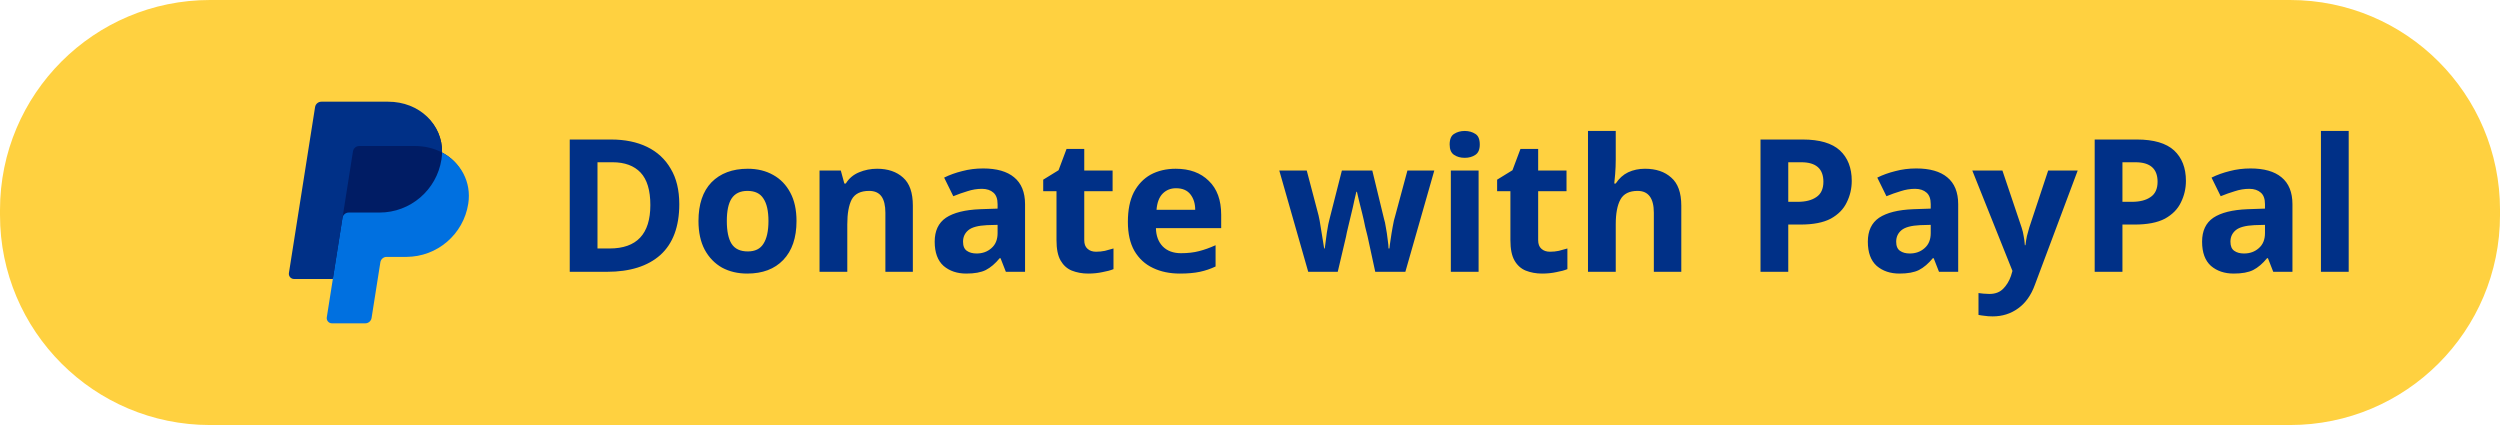
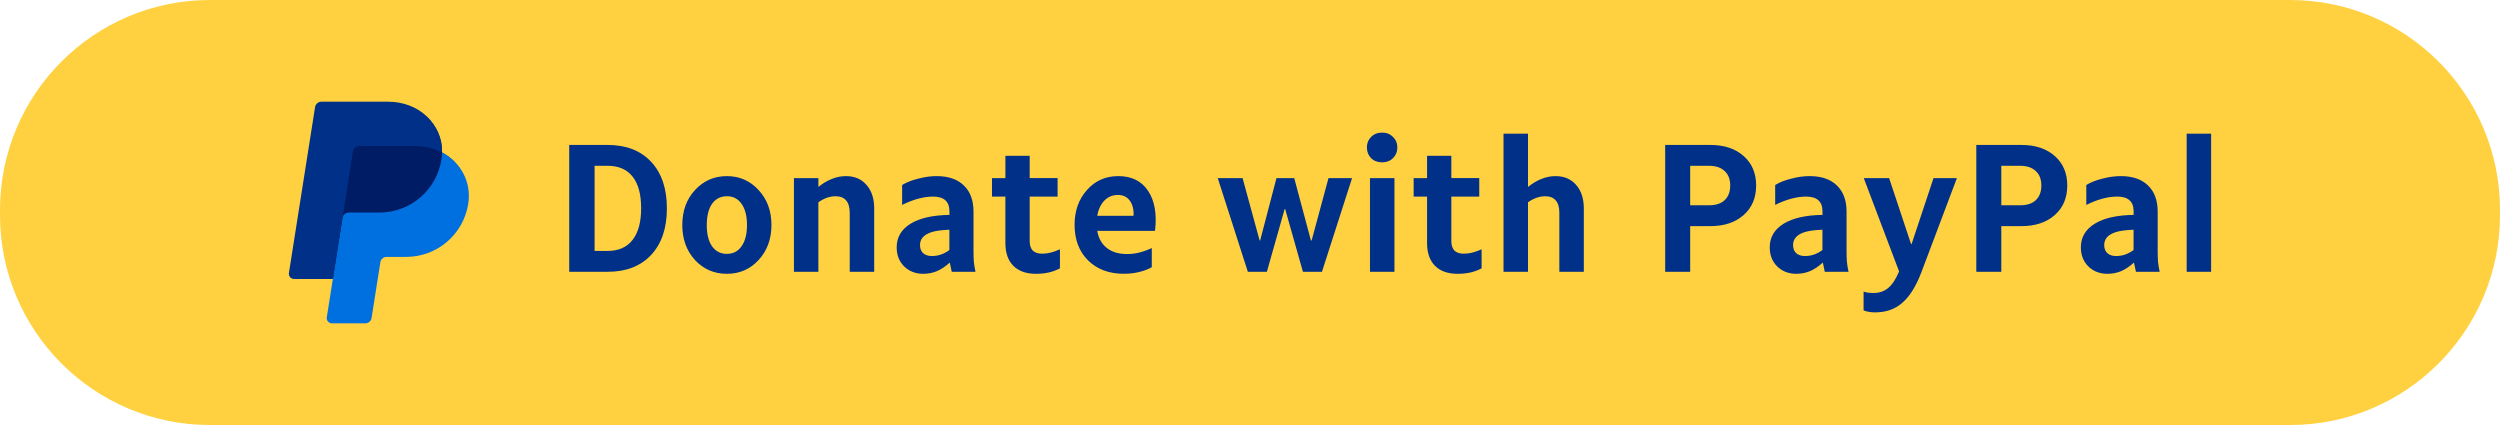
<svg xmlns="http://www.w3.org/2000/svg" viewBox="0 0 132.292 22.49" version="1.1" id="svg1">
  <defs id="defs1" />
  <g id="layer1">
    <path style="fill:#ffd140;fill-opacity:1;stroke-width:0.794;stroke-dasharray:none" id="rect1" width="132.292" height="22.49" x="0" y="0" d="m 11.113,0 h 110.067 a 11.113,11.113 45 0 1 11.113,11.113 v 0.265 a 11.113,11.113 135 0 1 -11.113,11.113 H 11.113 A 11.113,11.113 45 0 1 0,11.377 V 11.113 A 11.113,11.113 135 0 1 11.113,0 Z" />
    <g id="g2" transform="translate(5.644725)">
      <g id="g3">
        <g id="g1" transform="translate(4.6572825e-8,-24.72954)">
          <path fill="#001c64" d="m 17.748,32.799 c 0.028,-1.472 -1.187,-2.603 -2.857,-2.603 h -3.455 a 0.338,0.338 0 0 0 -0.334,0.285 l -1.385,8.651 a 0.275,0.275 0 0 0 0.271,0.318 h 2.047 l -0.32,2.003 a 0.275,0.275 0 0 0 0.271,0.318 h 1.667 c 0.081,0 0.152,-0.029 0.214,-0.081 0.061,-0.052 0.071,-0.125 0.084,-0.204 l 0.489,-2.88 c 0.012,-0.079 0.053,-0.183 0.114,-0.235 0.061,-0.052 0.115,-0.081 0.195,-0.081 h 1.021 c 1.636,0 3.024,-1.163 3.278,-2.78 0.179,-1.148 -0.313,-2.193 -1.301,-2.71 z" id="path1" style="stroke-width:0.265" />
          <path fill="#0070e0" d="m 12.478,36.26 -0.51,3.233 -0.32,2.028 a 0.275,0.275 0 0 0 0.271,0.318 h 1.765 a 0.338,0.338 0 0 0 0.334,-0.285 l 0.465,-2.947 a 0.338,0.338 0 0 1 0.334,-0.285 h 1.039 c 1.636,0 3.024,-1.193 3.278,-2.811 0.18,-1.148 -0.398,-2.192 -1.386,-2.71 -0.003,0.122 -0.013,0.244 -0.032,0.365 -0.254,1.617 -1.642,2.811 -3.278,2.811 h -1.626 a 0.338,0.338 0 0 0 -0.334,0.285 z" id="path2" style="stroke-width:0.265" />
          <path fill="#003087" d="M 11.968,39.493 H 9.915 a 0.274,0.274 0 0 1 -0.271,-0.318 l 1.384,-8.779 a 0.338,0.338 0 0 1 0.334,-0.285 h 3.529 c 1.67,0 2.885,1.216 2.857,2.688 -0.416,-0.218 -0.904,-0.343 -1.439,-0.343 h -2.942 a 0.338,0.338 0 0 0 -0.334,0.285 l -0.554,3.518 -0.511,3.233 z" id="path3" style="stroke-width:0.265" />
        </g>
-         <text xml:space="preserve" style="font-size:9.819px;line-height:1;font-family:Roboto;-inkscape-font-specification:Roboto;text-align:start;text-decoration-color:#000000;writing-mode:lr-tb;direction:ltr;text-anchor:start;fill:#003087;fill-opacity:1;stroke-width:2.456;stroke-dasharray:none" x="23.614" y="14.382" id="text1">
-           <tspan id="tspan1" style="font-style:normal;font-variant:normal;font-weight:600;font-stretch:normal;font-family:'PayPal Sans Small Medium';-inkscape-font-specification:'PayPal Sans Small Medium,  Semi-Bold';fill:#003087;fill-opacity:1;stroke-width:2.456" x="23.614" y="14.382">Donate with PayPal</tspan>
-         </text>
+         <path style="font-weight:600;font-size:9.819px;line-height:1;font-family:'PayPal Sans Small Medium';-inkscape-font-specification:'PayPal Sans Small Medium,  Semi-Bold';fill:#003087;stroke-width:2.456" d="M 26.51,14.382 H 24.477 V 7.67 h 2.033 q 1.467,0 2.301,0.892 0.834,0.892 0.834,2.464 0,1.573 -0.834,2.464 -0.834,0.892 -2.301,0.892 z M 25.819,8.773 V 13.279 h 0.681 q 0.873,0 1.323,-0.575 0.46,-0.585 0.46,-1.678 0,-1.112 -0.451,-1.678 -0.451,-0.575 -1.333,-0.575 z m 7,1.611 q -0.499,0 -0.786,0.403 -0.278,0.403 -0.278,1.122 0,0.719 0.278,1.122 0.288,0.403 0.786,0.403 0.499,0 0.777,-0.403 0.288,-0.403 0.288,-1.122 0,-0.719 -0.288,-1.122 -0.278,-0.403 -0.777,-0.403 z m 0,-1.064 q 1.007,0 1.678,0.738 0.681,0.729 0.681,1.851 0,1.112 -0.681,1.851 -0.671,0.729 -1.678,0.729 -1.007,0 -1.688,-0.729 -0.671,-0.738 -0.671,-1.851 0,-1.122 0.671,-1.851 0.681,-0.738 1.688,-0.738 z m 4.842,0.575 q 0.336,-0.278 0.7,-0.422 0.374,-0.153 0.758,-0.153 0.69,0 1.093,0.47 0.403,0.46 0.403,1.247 v 3.347 h -1.295 v -3.116 q 0,-0.451 -0.192,-0.662 -0.182,-0.221 -0.556,-0.221 -0.23,0 -0.451,0.077 -0.221,0.077 -0.46,0.24 v 3.682 H 36.367 V 9.425 h 1.295 V 9.895 Z m 5.379,3.078 q 0,0.268 0.163,0.422 0.173,0.153 0.46,0.153 0.259,0 0.479,-0.077 0.23,-0.077 0.451,-0.24 v -1.074 q -0.786,0.019 -1.17,0.221 -0.384,0.201 -0.384,0.595 z m 2.934,1.41 H 44.719 l -0.105,-0.489 q -0.326,0.297 -0.671,0.451 -0.345,0.144 -0.729,0.144 -0.614,0 -1.016,-0.393 -0.393,-0.393 -0.393,-1.007 0,-0.796 0.729,-1.247 0.729,-0.451 2.062,-0.47 v -0.192 q 0,-0.393 -0.221,-0.585 -0.211,-0.192 -0.652,-0.192 -0.374,0 -0.796,0.115 -0.412,0.115 -0.834,0.326 V 9.789 q 0.345,-0.211 0.853,-0.336 0.508,-0.134 0.968,-0.134 0.94,0 1.448,0.499 0.508,0.489 0.508,1.381 v 2.071 q 0,0.336 0.019,0.595 0.029,0.259 0.086,0.518 z M 46.848,10.403 V 9.425 h 0.71 V 8.245 h 1.285 v 1.179 h 1.477 V 10.403 h -1.477 v 2.359 q 0,0.326 0.163,0.499 0.173,0.163 0.489,0.163 0.211,0 0.422,-0.048 0.211,-0.048 0.527,-0.182 v 1.007 q -0.297,0.153 -0.604,0.221 -0.307,0.067 -0.662,0.067 -0.777,0 -1.199,-0.422 Q 47.557,13.644 47.557,12.858 V 10.403 Z m 5.964,2.618 q 0.422,0.422 1.179,0.422 0.336,0 0.642,-0.077 0.316,-0.077 0.671,-0.24 v 1.016 q -0.345,0.182 -0.7,0.259 -0.355,0.086 -0.786,0.086 -1.17,0 -1.889,-0.71 -0.71,-0.71 -0.71,-1.879 0,-1.112 0.652,-1.841 0.652,-0.738 1.659,-0.738 1.064,0 1.582,0.786 0.518,0.777 0.364,2.11 h -3.059 q 0.086,0.499 0.393,0.805 z m 0.7,-2.704 q -0.508,0 -0.815,0.412 -0.211,0.278 -0.278,0.69 h 1.918 q 0.029,-0.489 -0.192,-0.796 -0.221,-0.307 -0.633,-0.307 z m 10.251,2.407 0.892,-3.299 h 1.247 L 64.309,14.382 H 63.302 L 62.363,11.064 h -0.029 l -0.94,3.318 H 60.387 L 58.795,9.425 h 1.314 l 0.901,3.299 h 0.029 l 0.863,-3.299 h 0.94 l 0.882,3.299 z m 4.382,1.659 H 66.85 V 9.425 H 68.145 Z M 67.493,8.59 q -0.355,0 -0.585,-0.221 -0.221,-0.23 -0.221,-0.566 0,-0.336 0.221,-0.556 0.23,-0.23 0.585,-0.23 0.355,0 0.575,0.23 0.23,0.221 0.23,0.556 0,0.336 -0.23,0.566 -0.221,0.221 -0.575,0.221 z M 69.161,10.403 V 9.425 h 0.71 V 8.245 h 1.285 v 1.179 h 1.477 V 10.403 h -1.477 v 2.359 q 0,0.326 0.163,0.499 0.173,0.163 0.489,0.163 0.211,0 0.422,-0.048 0.211,-0.048 0.527,-0.182 v 1.007 q -0.297,0.153 -0.604,0.221 -0.307,0.067 -0.662,0.067 -0.777,0 -1.199,-0.422 Q 69.871,13.644 69.871,12.858 V 10.403 Z m 6.051,-0.508 q 0.336,-0.278 0.7,-0.422 0.374,-0.153 0.758,-0.153 0.69,0 1.093,0.47 0.403,0.46 0.403,1.247 v 3.347 h -1.295 v -3.116 q 0,-0.451 -0.192,-0.662 -0.182,-0.221 -0.556,-0.221 -0.23,0 -0.451,0.077 -0.221,0.077 -0.46,0.24 v 3.682 H 73.917 V 7.075 h 1.295 v 2.819 z m 12.072,-0.077 q 0,0.978 -0.662,1.563 -0.662,0.585 -1.764,0.585 h -1.064 v 2.416 H 82.471 V 7.67 h 2.388 q 1.103,0 1.764,0.585 0.662,0.585 0.662,1.563 z m -1.371,0 q 0,-0.499 -0.297,-0.767 -0.288,-0.278 -0.834,-0.278 h -0.988 v 2.09 h 0.988 q 0.547,0 0.834,-0.268 0.297,-0.278 0.297,-0.777 z m 3.327,3.155 q 0,0.268 0.163,0.422 0.173,0.153 0.46,0.153 0.259,0 0.479,-0.077 0.23,-0.077 0.451,-0.24 v -1.074 q -0.786,0.019 -1.17,0.221 -0.384,0.201 -0.384,0.595 z m 2.934,1.41 h -1.256 l -0.105,-0.489 q -0.326,0.297 -0.671,0.451 -0.345,0.144 -0.729,0.144 -0.614,0 -1.016,-0.393 -0.393,-0.393 -0.393,-1.007 0,-0.796 0.729,-1.247 0.729,-0.451 2.062,-0.47 v -0.192 q 0,-0.393 -0.221,-0.585 -0.211,-0.192 -0.652,-0.192 -0.374,0 -0.796,0.115 -0.412,0.115 -0.834,0.326 V 9.789 q 0.345,-0.211 0.853,-0.336 0.508,-0.134 0.968,-0.134 0.94,0 1.448,0.499 0.508,0.489 0.508,1.381 v 2.071 q 0,0.336 0.019,0.595 0.029,0.259 0.086,0.518 z m 1.41,2.148 q -0.173,0 -0.336,-0.029 -0.163,-0.029 -0.278,-0.077 v -0.997 q 0.105,0.038 0.23,0.058 0.134,0.019 0.288,0.019 0.47,0 0.786,-0.268 0.316,-0.259 0.575,-0.873 L 92.98,9.425 h 1.342 l 1.16,3.49 h 0.029 l 1.16,-3.49 h 1.237 l -1.87,4.957 q -0.422,1.122 -1.007,1.63 -0.575,0.518 -1.448,0.518 z M 103.748,9.818 q 0,0.978 -0.662,1.563 -0.662,0.585 -1.764,0.585 h -1.064 v 2.416 H 98.935 V 7.67 h 2.388 q 1.103,0 1.764,0.585 0.662,0.585 0.662,1.563 z m -1.371,0 q 0,-0.499 -0.297,-0.767 -0.288,-0.278 -0.834,-0.278 h -0.988 v 2.09 h 0.988 q 0.547,0 0.834,-0.268 0.297,-0.278 0.297,-0.777 z m 3.327,3.155 q 0,0.268 0.163,0.422 0.173,0.153 0.46,0.153 0.259,0 0.479,-0.077 0.23,-0.077 0.451,-0.24 v -1.074 q -0.786,0.019 -1.17,0.221 -0.384,0.201 -0.384,0.595 z m 2.934,1.41 h -1.256 l -0.105,-0.489 q -0.326,0.297 -0.671,0.451 -0.345,0.144 -0.729,0.144 -0.614,0 -1.016,-0.393 -0.393,-0.393 -0.393,-1.007 0,-0.796 0.729,-1.247 0.729,-0.451 2.062,-0.47 v -0.192 q 0,-0.393 -0.221,-0.585 -0.211,-0.192 -0.652,-0.192 -0.374,0 -0.796,0.115 -0.412,0.115 -0.834,0.326 V 9.789 q 0.345,-0.211 0.853,-0.336 0.508,-0.134 0.968,-0.134 0.94,0 1.448,0.499 0.508,0.489 0.508,1.381 v 2.071 q 0,0.336 0.019,0.595 0.029,0.259 0.086,0.518 z m 2.723,0 h -1.294 V 7.075 h 1.294 z" id="text1" aria-label="Donate with PayPal" />
      </g>
    </g>
  </g>
</svg>
